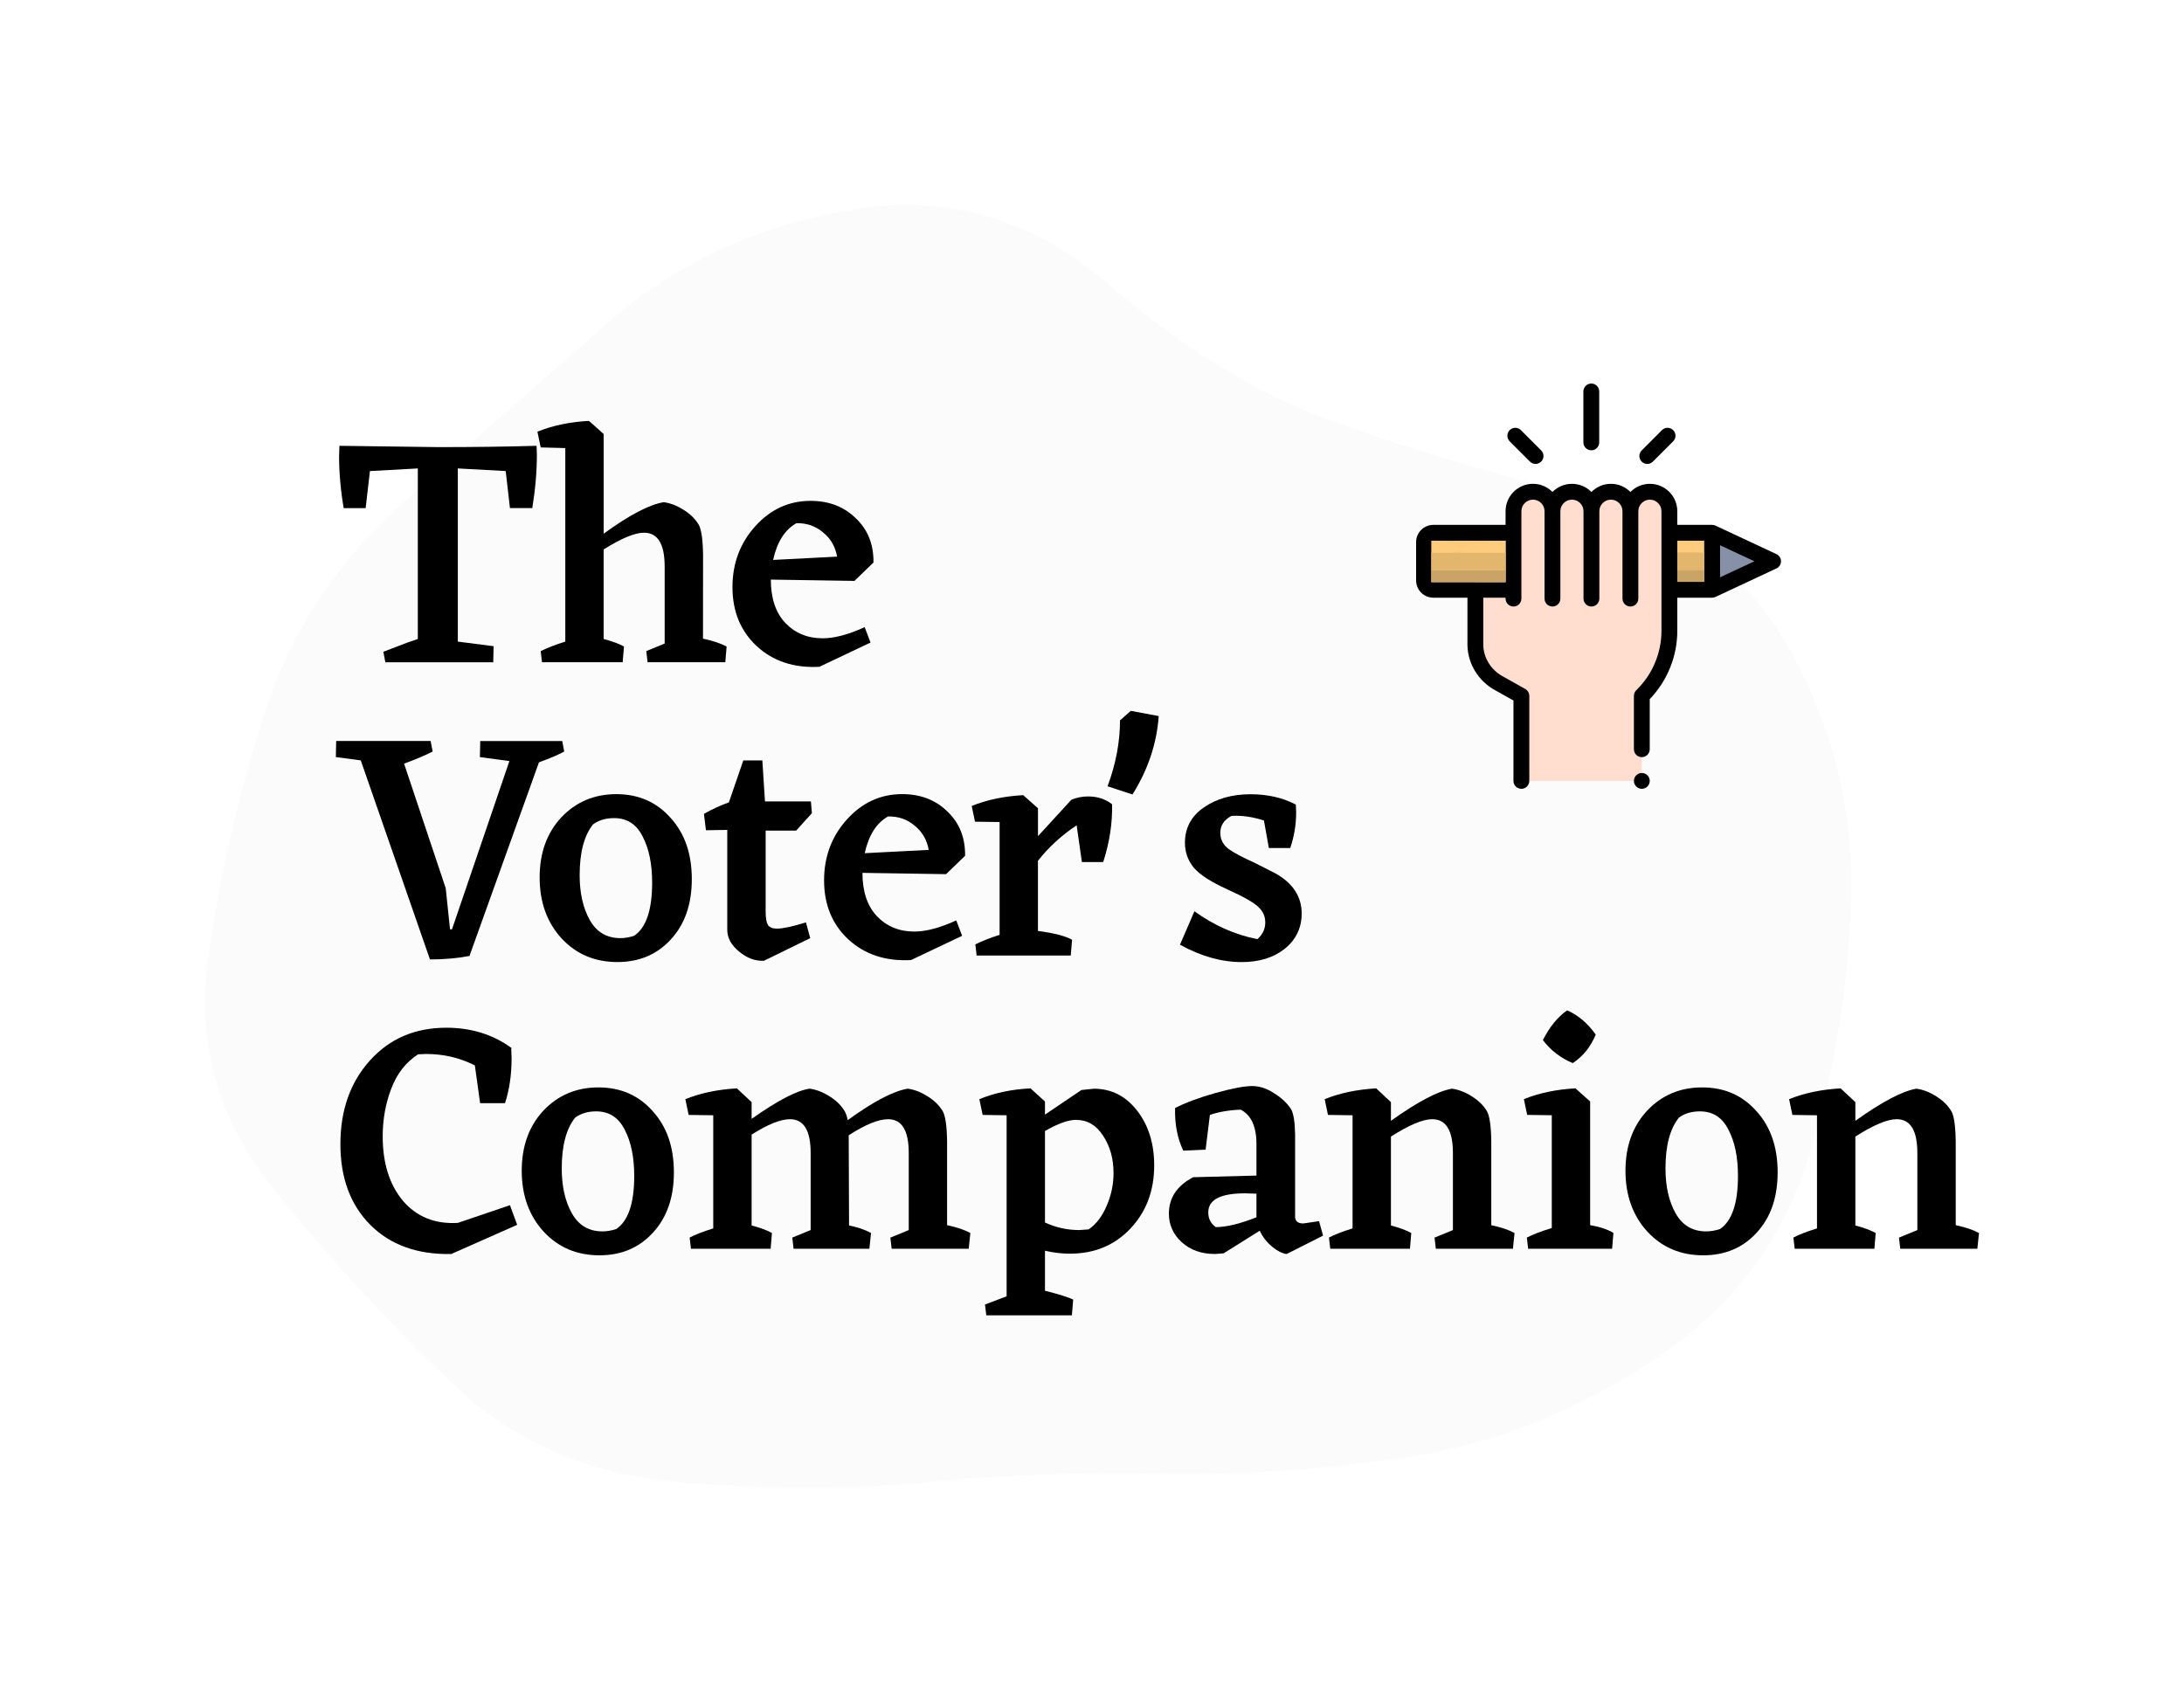
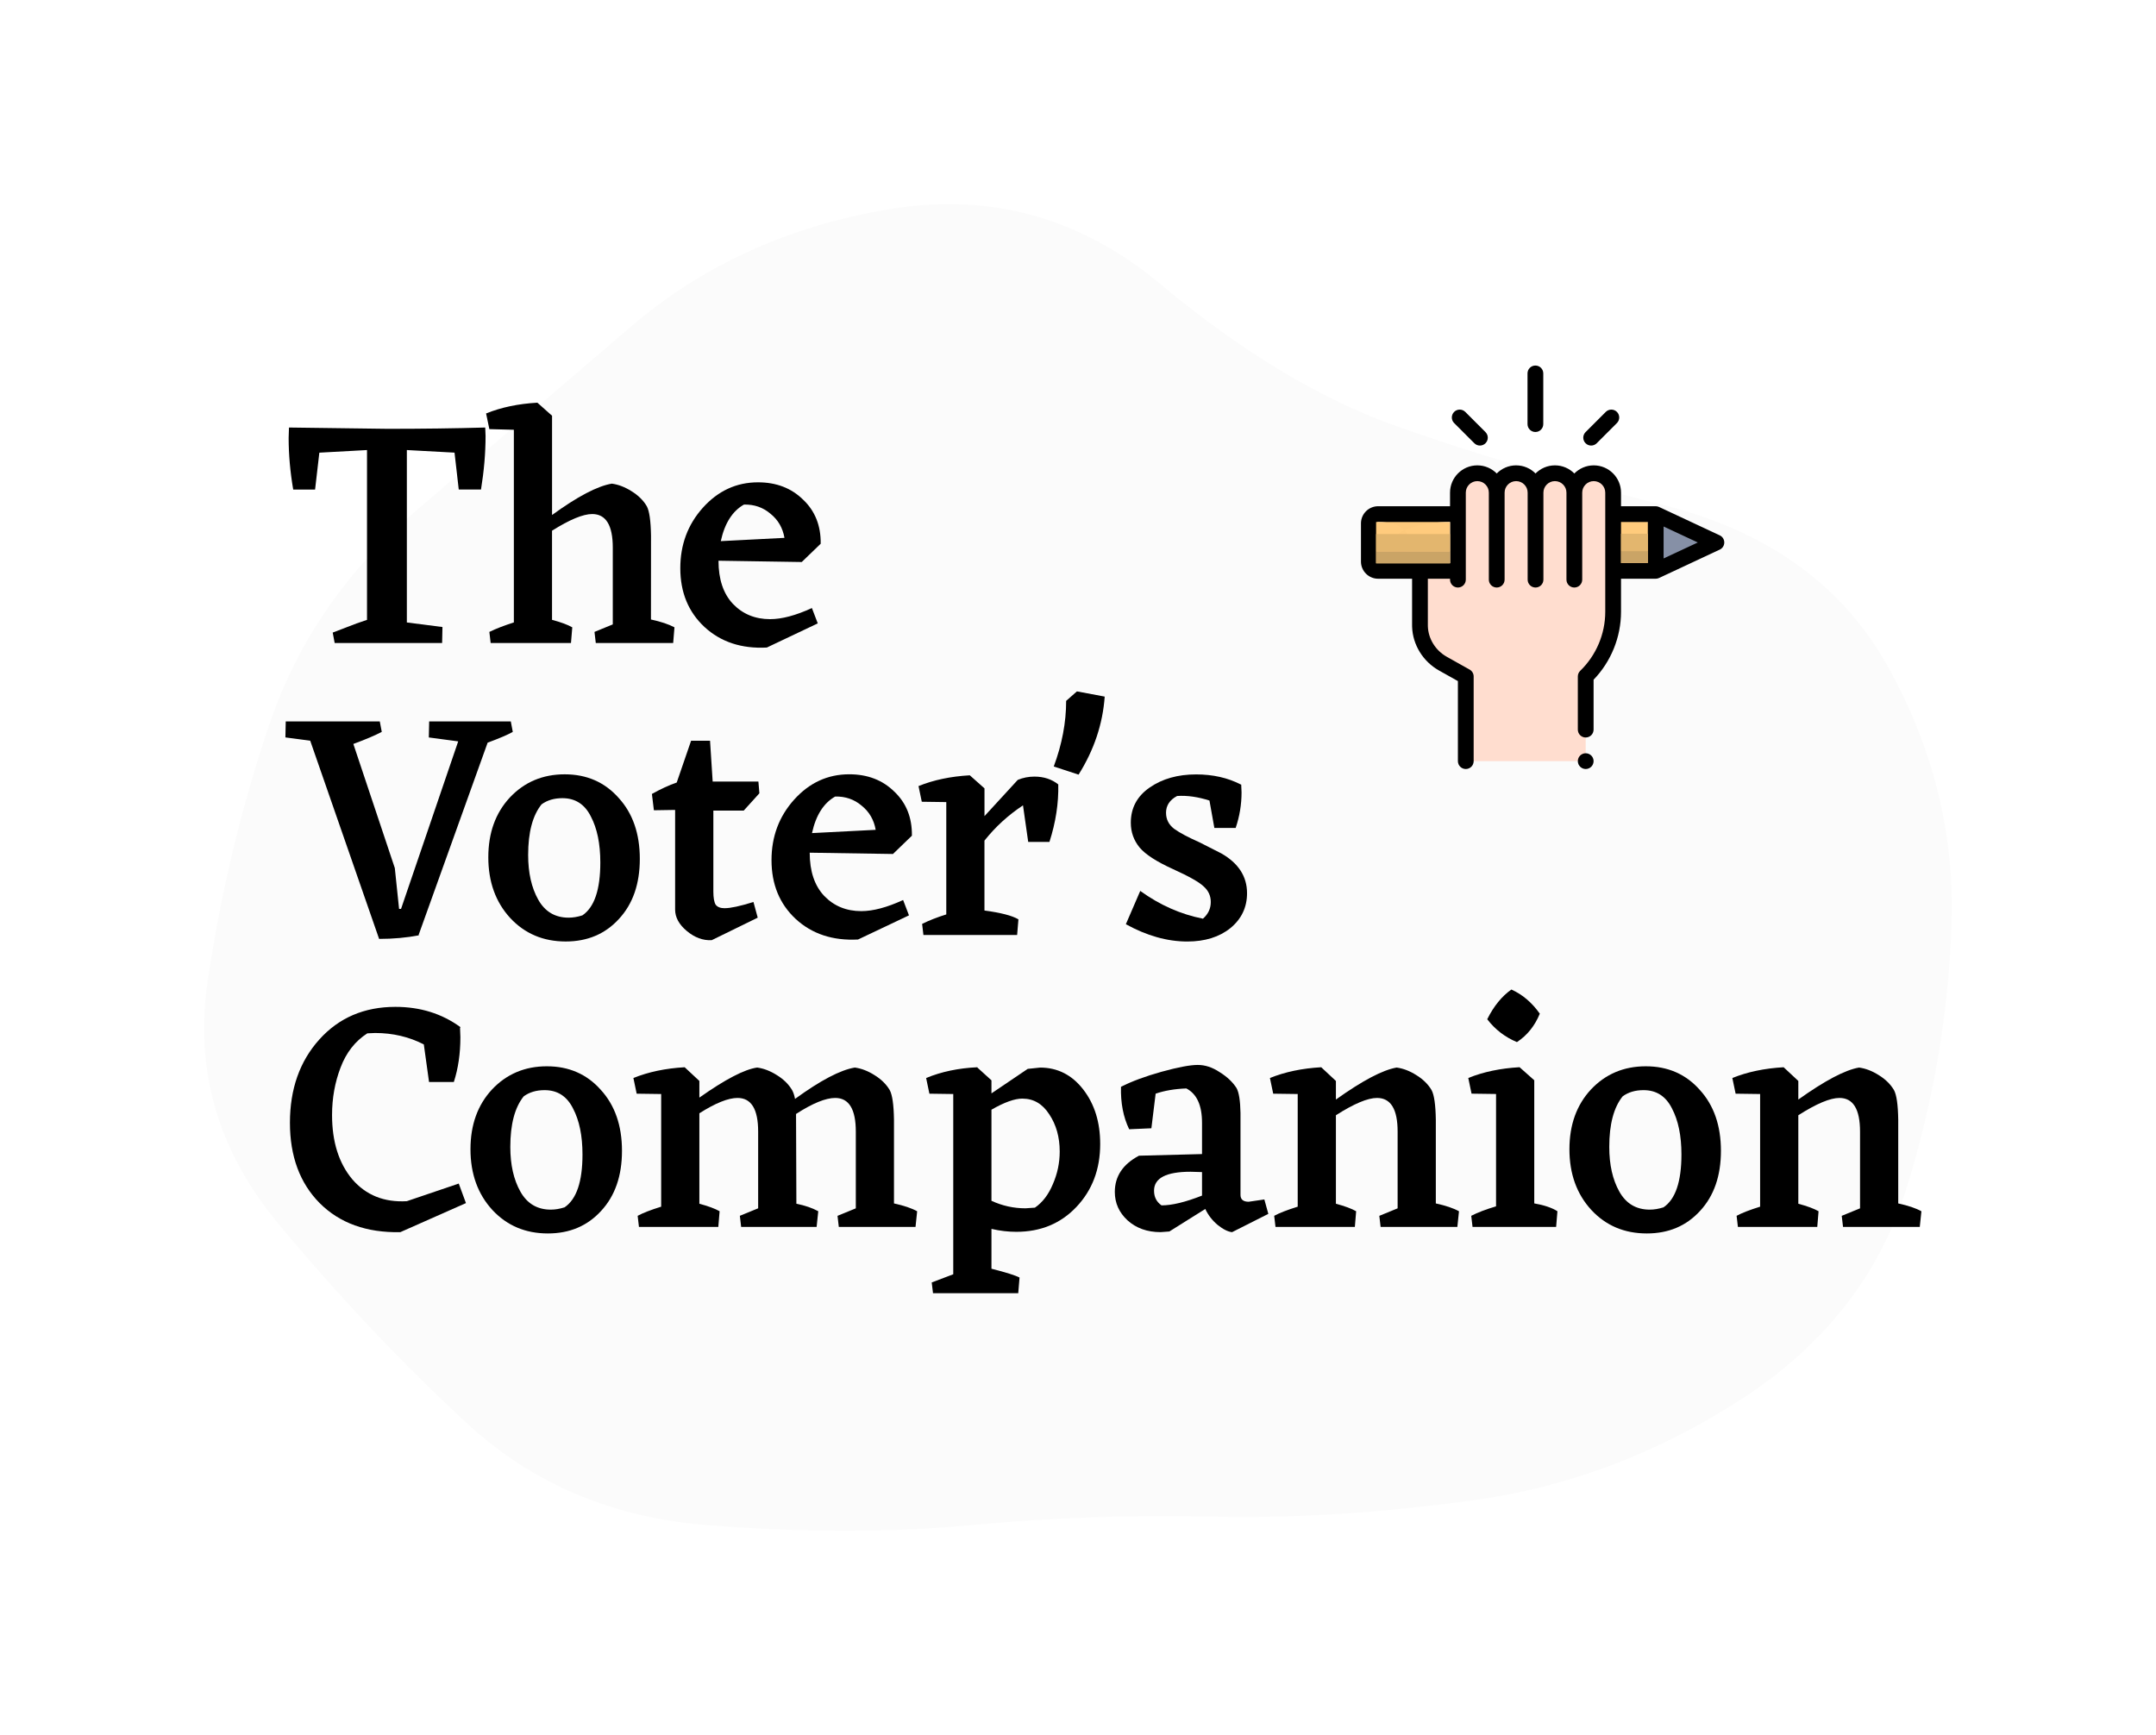
- <svg xmlns="http://www.w3.org/2000/svg" width="266.351" height="206.423" viewBox="0 0 70.472 54.616" version="1.1" id="svg8">
+ <svg xmlns="http://www.w3.org/2000/svg" width="264.081" height="212.514" viewBox="0 0 69.872 56.228" version="1.1" id="svg8">
  <style id="style833" />
  <defs id="defs2">
    <rect x="30.238" y="43.845" width="136.827" height="117.929" id="rect837" />
  </defs>
-   <path fill="#aaacff" d="m 35.689,9.114 q -3.653,-3.125 -8.239,-2.342 -4.585,0.783 -7.877,3.679 -3.291,2.896 -6.492,5.709 -3.201,2.814 -4.479,6.675 -1.278,3.861 -1.88,8.028 -0.602,4.167 2.161,7.575 2.763,3.409 5.739,6.228 2.976,2.82 7.335,3.165 4.358,0.345 8,-0.007 3.641,-0.352 7.305,-0.263 3.663,0.089 7.94,-0.512 4.277,-0.601 8.1,-3.125 3.823,-2.524 5.063,-6.614 1.24,-4.09 1.368,-8.286 0.128,-4.196 -1.946,-8.001 -2.074,-3.805 -6.841,-5.029 -4.767,-1.224 -8.185,-2.489 -3.419,-1.266 -7.072,-4.391 z" id="path1056" style="fill:#fbfbfb;fill-opacity:1;stroke-width:0.109" />
-   <g id="layer1" transform="translate(-19.3922,-29.48548)">
+   <path fill="#aaacff" d="M 37.613,9.211 Q 33.718,5.964 28.83,6.778 23.941,7.591 20.432,10.599 16.922,13.608 13.51,16.531 q -3.413,2.923 -4.776,6.935 -1.363,4.012 -2.005,8.341 -0.641,4.329 2.304,7.87 2.946,3.541 6.119,6.471 3.174,2.929 7.82,3.288 4.647,0.359 8.529,-0.007 3.882,-0.366 7.788,-0.273 3.906,0.092 8.466,-0.532 4.56,-0.625 8.636,-3.247 4.076,-2.622 5.398,-6.871 1.322,-4.249 1.458,-8.608 0.136,-4.359 -2.075,-8.313 -2.211,-3.953 -7.293,-5.225 -5.082,-1.271 -8.727,-2.586 -3.645,-1.315 -7.54,-4.562 z" id="path1056" style="fill:#fbfbfb;fill-opacity:1;stroke-width:0.115" />
+   <g id="layer1" transform="translate(-20.9797,-30.01465)">
    <g aria-label="The Voter's Companion" id="text835" style="font-weight:bold;font-size:10.583px;line-height:0.75;font-family:sans-serif;-inkscape-font-specification:'sans-serif Bold';white-space:pre;shape-inside:url(#rect837)">
      <path d="m 36.705,43.87 0.011,0.275 q 0,0.825 -0.148,1.736 H 35.847 L 35.71,44.685 34.165,44.601 v 5.588 l 1.154,0.148 -0.011,0.519 h -3.482 l -0.064,-0.339 0.773,-0.296 0.339,-0.116 V 44.601 l -1.545,0.085 -0.138,1.196 H 30.482 q -0.148,-0.868 -0.148,-1.672 l 0.011,-0.339 3.196,0.042 q 1.683,0 3.164,-0.042 z" style="font-style:normal;font-variant:normal;font-weight:500;font-stretch:normal;font-family:Eczar;-inkscape-font-specification:'Eczar Medium'" id="path1066" />
      <path d="m 42.076,50.093 q 0.487,0.106 0.762,0.254 l -0.042,0.508 h -2.508 l -0.042,-0.36 0.593,-0.243 V 47.765 q 0,-1.09 -0.667,-1.09 -0.444,0 -1.302,0.54 v 2.889 q 0.434,0.116 0.656,0.243 l -0.042,0.508 h -2.603 l -0.042,-0.36 q 0.328,-0.159 0.794,-0.307 v -6.244 l -0.794,-0.021 -0.106,-0.508 q 0.73,-0.296 1.662,-0.349 l 0.476,0.423 v 3.217 q 1.238,-0.9 1.937,-1.016 0.317,0.042 0.635,0.243 0.328,0.201 0.497,0.487 0.127,0.233 0.138,0.963 z" style="font-style:normal;font-variant:normal;font-weight:500;font-stretch:normal;font-family:Eczar;-inkscape-font-specification:'Eczar Medium'" id="path1068" />
      <path d="m 44.265,48.188 q 0,0.9 0.466,1.397 0.476,0.497 1.206,0.497 0.571,0 1.355,-0.36 l 0.19,0.497 -1.651,0.783 q -1.228,0.064 -2.021,-0.667 -0.783,-0.73 -0.783,-1.905 0,-1.143 0.73,-1.958 0.741,-0.825 1.789,-0.825 0.889,0 1.46,0.561 0.582,0.55 0.571,1.429 l -0.614,0.593 z m 0.825,-1.82 q -0.561,0.317 -0.751,1.185 l 2.064,-0.106 q -0.085,-0.487 -0.455,-0.783 -0.36,-0.307 -0.857,-0.296 z" style="font-style:normal;font-variant:normal;font-weight:500;font-stretch:normal;font-family:Eczar;-inkscape-font-specification:'Eczar Medium'" id="path1070" />
      <path d="m 34.546,60.318 0.011,0.011 q -0.603,0.116 -1.291,0.116 l -2.233,-6.424 -0.804,-0.106 0.011,-0.519 h 3.048 l 0.064,0.339 q -0.317,0.169 -0.921,0.392 l 1.344,4.022 0.138,1.323 h 0.064 l 1.852,-5.429 -0.952,-0.127 0.011,-0.519 h 2.646 l 0.064,0.339 q -0.243,0.138 -0.815,0.349 z" style="font-style:normal;font-variant:normal;font-weight:500;font-stretch:normal;font-family:Eczar;-inkscape-font-specification:'Eczar Medium'" id="path1072" />
      <path d="m 36.805,57.799 q 0,-1.185 0.698,-1.937 0.709,-0.751 1.778,-0.751 1.069,0 1.746,0.762 0.688,0.751 0.688,1.979 0,1.217 -0.677,1.947 -0.667,0.73 -1.725,0.73 -1.09,0 -1.799,-0.762 -0.709,-0.773 -0.709,-1.968 z m 3.048,1.884 q 0.582,-0.392 0.582,-1.714 0,-0.91 -0.307,-1.492 -0.296,-0.593 -0.921,-0.593 -0.402,0 -0.677,0.201 -0.434,0.54 -0.434,1.64 0,0.868 0.328,1.45 0.328,0.582 0.984,0.582 0.212,0 0.444,-0.074 z" style="font-style:normal;font-variant:normal;font-weight:500;font-stretch:normal;font-family:Eczar;-inkscape-font-specification:'Eczar Medium'" id="path1074" />
      <path d="m 44.467,59.45 q 0.286,0 0.931,-0.201 l 0.138,0.508 -1.492,0.73 q -0.423,0.021 -0.804,-0.296 -0.381,-0.317 -0.381,-0.698 V 56.265 l -0.688,0.011 -0.064,-0.529 q 0.434,-0.243 0.804,-0.37 l 0.466,-1.355 h 0.614 l 0.085,1.323 h 1.482 l 0.032,0.381 -0.508,0.561 h -0.984 v 2.625 q 0,0.296 0.074,0.423 0.085,0.116 0.296,0.116 z" style="font-style:normal;font-variant:normal;font-weight:500;font-stretch:normal;font-family:Eczar;-inkscape-font-specification:'Eczar Medium'" id="path1076" />
      <path d="m 47.221,57.651 q 0,0.9 0.466,1.397 0.476,0.497 1.206,0.497 0.571,0 1.355,-0.36 l 0.19,0.497 -1.651,0.783 q -1.228,0.064 -2.021,-0.667 -0.783,-0.73 -0.783,-1.905 0,-1.143 0.73,-1.958 0.741,-0.825 1.789,-0.825 0.889,0 1.46,0.561 0.582,0.55 0.571,1.429 l -0.614,0.593 z m 0.825,-1.82 q -0.561,0.317 -0.751,1.185 l 2.064,-0.106 q -0.085,-0.487 -0.455,-0.783 -0.36,-0.307 -0.857,-0.296 z" style="font-style:normal;font-variant:normal;font-weight:500;font-stretch:normal;font-family:Eczar;-inkscape-font-specification:'Eczar Medium'" id="path1078" />
      <path d="m 55.276,55.439 q 0.021,0.91 -0.286,1.863 H 54.302 l -0.169,-1.185 q -0.72,0.476 -1.249,1.143 v 2.265 q 0.794,0.106 1.101,0.286 l -0.042,0.508 h -3.037 l -0.042,-0.36 q 0.339,-0.169 0.783,-0.307 v -3.641 l -0.794,-0.011 -0.106,-0.508 q 0.73,-0.296 1.662,-0.349 l 0.476,0.423 v 0.9 l 1.079,-1.175 q 0.254,-0.106 0.54,-0.106 0.455,0 0.773,0.254 z" style="font-style:normal;font-variant:normal;font-weight:500;font-stretch:normal;font-family:Eczar;-inkscape-font-specification:'Eczar Medium'" id="path1080" />
      <path d="m 55.13,54.857 q 0.402,-1.079 0.402,-2.127 l 0.349,-0.307 0.9,0.169 q -0.095,1.333 -0.847,2.529 z" style="font-style:normal;font-variant:normal;font-weight:500;font-stretch:normal;font-family:Eczar;-inkscape-font-specification:'Eczar Medium'" id="path1082" />
      <path d="m 58.769,56.36 q 0,0.317 0.265,0.519 0.265,0.191 0.815,0.434 l 0.709,0.36 q 0.836,0.476 0.836,1.291 0,0.688 -0.54,1.132 -0.54,0.434 -1.397,0.434 -0.974,0 -1.99,-0.561 l 0.466,-1.079 q 0.952,0.688 2.032,0.9 0.254,-0.222 0.254,-0.54 0,-0.296 -0.222,-0.497 -0.212,-0.212 -1.005,-0.571 -0.794,-0.36 -1.079,-0.698 -0.286,-0.349 -0.286,-0.804 0,-0.72 0.614,-1.143 0.614,-0.423 1.503,-0.423 0.815,0 1.45,0.328 h 0.011 l 0.011,0.254 q 0,0.593 -0.191,1.154 H 60.335 l -0.159,-0.889 q -0.561,-0.18 -1.048,-0.148 -0.36,0.19 -0.36,0.55 z" style="font-style:normal;font-variant:normal;font-weight:500;font-stretch:normal;font-family:Eczar;-inkscape-font-specification:'Eczar Medium'" id="path1084" />
      <path d="m 36.08,69.008 -2.127,0.942 q -1.64,0.032 -2.614,-0.942 -0.963,-0.974 -0.963,-2.603 0,-1.64 0.952,-2.699 0.952,-1.058 2.466,-1.058 1.206,0 2.106,0.656 l -0.011,0.032 0.011,0.296 q 0,0.794 -0.212,1.45 H 34.884 l -0.169,-1.217 q -0.72,-0.37 -1.577,-0.37 l -0.254,0.011 q -0.593,0.381 -0.868,1.111 -0.275,0.72 -0.275,1.535 0,1.302 0.656,2.085 0.667,0.773 1.767,0.709 l 1.683,-0.571 z" style="font-style:normal;font-variant:normal;font-weight:500;font-stretch:normal;font-family:Eczar;-inkscape-font-specification:'Eczar Medium'" id="path1086" />
      <path d="m 36.227,67.262 q 0,-1.185 0.698,-1.937 0.709,-0.751 1.778,-0.751 1.069,0 1.746,0.762 0.688,0.751 0.688,1.979 0,1.217 -0.677,1.947 -0.667,0.73 -1.725,0.73 -1.09,0 -1.799,-0.762 -0.709,-0.773 -0.709,-1.968 z m 3.048,1.884 q 0.582,-0.392 0.582,-1.714 0,-0.91 -0.307,-1.492 -0.296,-0.593 -0.921,-0.593 -0.402,0 -0.677,0.201 -0.434,0.54 -0.434,1.64 0,0.868 0.328,1.45 0.328,0.582 0.984,0.582 0.212,0 0.444,-0.074 z" style="font-style:normal;font-variant:normal;font-weight:500;font-stretch:normal;font-family:Eczar;-inkscape-font-specification:'Eczar Medium'" id="path1088" />
      <path d="m 49.952,69.019 q 0.487,0.106 0.751,0.254 l -0.053,0.508 H 48.164 l -0.042,-0.36 0.593,-0.243 V 66.69 q 0,-1.09 -0.667,-1.09 -0.466,0 -1.27,0.519 l 0.011,2.91 q 0.423,0.085 0.709,0.243 l -0.053,0.508 H 44.999 l -0.042,-0.36 0.593,-0.243 V 66.69 q 0,-1.09 -0.667,-1.09 -0.455,0 -1.238,0.497 v 2.932 q 0.434,0.116 0.656,0.243 l -0.042,0.508 H 41.687 l -0.042,-0.36 q 0.254,-0.138 0.762,-0.296 v -3.651 l -0.794,-0.011 -0.106,-0.508 q 0.73,-0.296 1.662,-0.349 l 0.476,0.444 v 0.54 q 1.259,-0.889 1.873,-0.974 0.317,0.042 0.635,0.243 0.328,0.201 0.497,0.487 0.064,0.116 0.095,0.286 1.238,-0.9 1.937,-1.016 0.317,0.042 0.635,0.243 0.328,0.201 0.497,0.487 0.127,0.233 0.138,0.963 z" style="font-style:normal;font-variant:normal;font-weight:500;font-stretch:normal;font-family:Eczar;-inkscape-font-specification:'Eczar Medium'" id="path1090" />
      <path d="m 53.915,69.939 q -0.392,0 -0.804,-0.095 v 1.291 q 0.709,0.18 0.91,0.286 l -0.042,0.508 h -2.762 l -0.042,-0.349 0.698,-0.265 V 65.473 l -0.773,-0.011 -0.106,-0.508 q 0.741,-0.307 1.662,-0.349 v 0.011 l 0.455,0.413 v 0.423 l 1.175,-0.794 0.402,-0.042 q 0.847,0 1.397,0.709 0.55,0.709 0.55,1.767 0,1.228 -0.773,2.043 -0.762,0.804 -1.947,0.804 z m 0.201,-4.318 q -0.381,0 -1.005,0.36 v 2.953 q 0.529,0.243 1.101,0.243 l 0.307,-0.021 q 0.37,-0.254 0.582,-0.762 0.222,-0.508 0.222,-1.058 0,-0.698 -0.339,-1.206 -0.328,-0.508 -0.868,-0.508 z" style="font-style:normal;font-variant:normal;font-weight:500;font-stretch:normal;font-family:Eczar;-inkscape-font-specification:'Eczar Medium'" id="path1092" />
      <path d="m 62.084,69.357 -1.175,0.593 q -0.201,-0.021 -0.466,-0.233 -0.265,-0.222 -0.402,-0.519 l -1.164,0.73 -0.286,0.021 q -0.646,0 -1.069,-0.381 -0.413,-0.381 -0.413,-0.921 0,-0.762 0.783,-1.175 l 2.043,-0.053 v -1.016 q 0,-0.847 -0.508,-1.111 -0.561,0.021 -0.995,0.169 l -0.138,1.122 -0.72,0.032 q -0.286,-0.593 -0.265,-1.376 0.519,-0.265 1.312,-0.487 0.804,-0.222 1.175,-0.222 0.36,0 0.709,0.233 0.36,0.222 0.55,0.519 0.116,0.212 0.127,0.804 v 2.656 q 0,0.222 0.265,0.222 l 0.508,-0.074 z m -3.461,-0.275 q 0.508,0 1.312,-0.317 V 68.003 l -0.37,-0.011 q -1.185,0 -1.185,0.614 0,0.307 0.243,0.476 z" style="font-style:normal;font-variant:normal;font-weight:500;font-stretch:normal;font-family:Eczar;-inkscape-font-specification:'Eczar Medium'" id="path1094" />
      <path d="m 67.512,69.019 q 0.487,0.106 0.751,0.254 l -0.053,0.508 h -2.487 l -0.042,-0.36 0.593,-0.243 V 66.69 q 0,-1.09 -0.667,-1.09 -0.455,0 -1.333,0.561 v 2.868 q 0.434,0.116 0.656,0.243 l -0.042,0.508 h -2.572 l -0.042,-0.36 q 0.254,-0.138 0.762,-0.296 v -3.651 l -0.794,-0.011 -0.106,-0.508 q 0.73,-0.296 1.662,-0.349 l 0.476,0.444 v 0.603 q 1.291,-0.921 1.968,-1.037 0.317,0.042 0.635,0.243 0.328,0.201 0.497,0.487 0.127,0.233 0.138,0.963 z" style="font-style:normal;font-variant:normal;font-weight:500;font-stretch:normal;font-family:Eczar;-inkscape-font-specification:'Eczar Medium'" id="path1096" />
      <path d="m 70.141,63.79 q -0.582,-0.243 -0.963,-0.741 0.317,-0.635 0.783,-0.963 0.54,0.243 0.921,0.783 -0.243,0.593 -0.741,0.921 z m 0.561,5.228 q 0.487,0.085 0.751,0.254 l -0.042,0.508 H 68.702 l -0.042,-0.36 q 0.307,-0.159 0.804,-0.307 v -3.641 l -0.794,-0.011 -0.106,-0.508 q 0.73,-0.296 1.662,-0.349 l 0.476,0.423 z" style="font-style:normal;font-variant:normal;font-weight:500;font-stretch:normal;font-family:Eczar;-inkscape-font-specification:'Eczar Medium'" id="path1098" />
      <path d="m 71.842,67.262 q 0,-1.185 0.698,-1.937 0.709,-0.751 1.778,-0.751 1.069,0 1.746,0.762 0.688,0.751 0.688,1.979 0,1.217 -0.677,1.947 -0.667,0.73 -1.725,0.73 -1.09,0 -1.799,-0.762 -0.709,-0.773 -0.709,-1.968 z m 3.048,1.884 q 0.582,-0.392 0.582,-1.714 0,-0.91 -0.307,-1.492 -0.296,-0.593 -0.921,-0.593 -0.402,0 -0.677,0.201 -0.434,0.54 -0.434,1.64 0,0.868 0.328,1.45 0.328,0.582 0.984,0.582 0.212,0 0.444,-0.074 z" style="font-style:normal;font-variant:normal;font-weight:500;font-stretch:normal;font-family:Eczar;-inkscape-font-specification:'Eczar Medium'" id="path1100" />
      <path d="m 82.498,69.019 q 0.487,0.106 0.751,0.254 l -0.053,0.508 h -2.487 l -0.042,-0.36 0.593,-0.243 V 66.69 q 0,-1.09 -0.667,-1.09 -0.455,0 -1.333,0.561 v 2.868 q 0.434,0.116 0.656,0.243 l -0.042,0.508 h -2.572 l -0.042,-0.36 q 0.254,-0.138 0.762,-0.296 v -3.651 l -0.794,-0.011 -0.106,-0.508 q 0.73,-0.296 1.662,-0.349 l 0.476,0.444 v 0.603 q 1.291,-0.921 1.968,-1.037 0.317,0.042 0.635,0.243 0.328,0.201 0.497,0.487 0.127,0.233 0.138,0.963 z" style="font-style:normal;font-variant:normal;font-weight:500;font-stretch:normal;font-family:Eczar;-inkscape-font-specification:'Eczar Medium'" id="path1102" />
    </g>
  </g>
-   <g id="g985" transform="matrix(0.02554145,0,0,0.02554145,44.81262,12.3763)">
+   <g id="g985" transform="matrix(0.02554145,0,0,0.02554145,43.22512,11.84713)">
    <path d="m 398.5,198.539 -59.023,-10 v 72 l 59.023,-10 63.391,-26 z" id="path4381" style="fill:#ffcb7c" />
    <path d="M 167.5,502 V 394.559 l -28.988,-16.25 c -17.152,-9.621 -28.473,-27.375 -29.113,-47.031 -0.019,-0.617 -0.031,-1.238 -0.031,-1.855 v -68.883 h 48.156 v 11.156 -110.398 c 0,-13.598 11.02,-24.617 24.617,-24.617 13.598,0 24.621,11.02 24.621,24.617 V 271.695 161.297 c 0,-13.598 11.02,-24.617 24.617,-24.617 13.598,0 24.617,11.02 24.617,24.617 V 271.695 161.297 c 0,-13.598 11.023,-24.617 24.621,-24.617 13.598,0 24.617,11.02 24.617,24.617 V 271.695 161.297 c 0,-13.598 11.023,-24.617 24.621,-24.617 13.598,0 24.617,11.02 24.617,24.617 v 151.234 c 0,30.93 -12.562,60.535 -34.809,82.027 V 502 Z m 0,0" fill="#ffddcf" id="path4383" />
    <path d="m 488.5,224.539 -77,-36 v 72 z m 0,0" id="path4385" style="fill:#8690a6" />
    <path d="m 489.734,215.48 -77,-36 c -1.324,-0.621 -2.77,-0.941 -4.234,-0.941 h -44.023 v -17.242 c 0,-19.09 -15.527,-34.617 -34.617,-34.617 -9.625,0 -18.34,3.949 -24.621,10.309 -6.277,-6.359 -14.996,-10.309 -24.617,-10.309 -9.625,0 -18.34,3.949 -24.621,10.309 -6.281,-6.359 -14.996,-10.309 -24.617,-10.309 -9.625,0 -18.34,3.949 -24.621,10.309 -6.281,-6.359 -14.996,-10.309 -24.617,-10.309 -19.09,0 -34.621,15.527 -34.621,34.617 v 17.242 H 56.27 c -12.004,0 -21.77,9.766 -21.77,21.77 v 48.461 c 0,12.004 9.766,21.77 21.77,21.77 h 43.102 v 58.883 c 0,0.73 0.012,1.461 0.035,2.184 0.742,22.773 13.852,44.008 34.215,55.426 L 157.5,400.422 V 502 c 0,5.523 4.48,10 10,10 5.523,0 10,-4.477 10,-10 V 394.559 c 0,-3.617 -1.953,-6.953 -5.109,-8.723 l -28.988,-16.25 c -14.293,-8.016 -23.492,-22.816 -24.008,-38.641 -0.016,-0.508 -0.023,-1.016 -0.023,-1.523 v -58.883 h 28.152 v 1.156 c 0,5.523 4.48,10 10,10 5.523,0 10,-4.477 10,-10 V 161.297 c 0,-8.062 6.559,-14.617 14.621,-14.617 8.059,0 14.617,6.559 14.617,14.617 v 110.398 c 0,5.523 4.477,10 10,10 5.523,0 10,-4.477 10,-10 V 161.297 c 0,-8.062 6.559,-14.617 14.621,-14.617 8.059,0 14.617,6.555 14.617,14.617 v 110.398 c 0,5.523 4.477,10 10,10 5.523,0 10,-4.477 10,-10 V 161.297 c 0,-8.062 6.559,-14.617 14.617,-14.617 8.062,0 14.621,6.559 14.621,14.617 v 110.398 c 0,5.523 4.48,10 10,10 5.523,0 10,-4.477 10,-10 V 161.297 c 0,-8.062 6.559,-14.617 14.621,-14.617 8.059,0 14.617,6.559 14.617,14.617 v 151.234 c 0,28.062 -11.574,55.34 -31.758,74.836 -1.949,1.887 -3.055,4.48 -3.055,7.191 V 462 c 0,5.523 4.48,10 10,10 5.523,0 10,-4.477 10,-10 v -63.305 c 22.176,-22.992 34.812,-54.148 34.812,-86.164 V 270.539 H 408.5 c 1.465,0 2.91,-0.32 4.234,-0.941 l 77,-36 c 3.52,-1.645 5.766,-5.176 5.766,-9.059 0,-3.883 -2.246,-7.414 -5.766,-9.059 z M 56.27,198.539 c 57.239,0.266 48.419,52 0,52 -0.977,0 -1.77,-0.793 -1.77,-1.77 v -48.461 c 0,-0.977 0.793,-1.77 1.77,-1.77 m 91.254,0 v 52 h -38.156 c -76.178,-17.173 -26.096,-52 38.156,-52 m 216.953,0 H 398.5 v 52 H 364.477 Z M 418.5,244.824 v -40.57 l 43.391,20.285 z" id="path4387" />
    <path d="m 255.832,84.34 c 5.52,0 10,-4.48 10,-10 V 10 c 0,-5.523 -4.48,-10 -10,-10 -5.523,0 -10,4.477 -10,10 v 64.34 c 0,5.52 4.477,10 10,10 z m 0,0" id="path4389" />
    <path d="m 178.359,98.621 c 1.953,1.953 4.512,2.93 7.07,2.93 2.559,0 5.117,-0.977 7.07,-2.93 3.906,-3.902 3.906,-10.234 0,-14.141 L 166.871,58.848 c -3.902,-3.902 -10.234,-3.902 -14.145,0 -3.902,3.906 -3.902,10.238 0,14.145 z m 0,0" id="path4391" />
    <path d="m 326.57,101.551 c 2.559,0 5.117,-0.977 7.07,-2.93 l 25.629,-25.629 c 3.906,-3.906 3.906,-10.238 0,-14.145 -3.906,-3.902 -10.234,-3.902 -14.141,0 l -25.633,25.633 c -3.902,3.906 -3.902,10.238 0,14.141 1.953,1.953 4.516,2.93 7.074,2.93 z m 0,0" id="path4393" />
    <path d="m 319.672,492 c -2.641,0 -5.211,1.07 -7.07,2.93 -1.871,1.859 -2.93,4.441 -2.93,7.07 0,2.629 1.059,5.211 2.93,7.07 1.859,1.859 4.43,2.93 7.07,2.93 2.629,0 5.207,-1.07 7.066,-2.93 1.859,-1.859 2.934,-4.441 2.934,-7.07 0,-2.629 -1.07,-5.211 -2.934,-7.07 C 324.879,493.07 322.301,492 319.672,492 Z m 0,0" id="path4395" />
    <rect style="opacity:0.99;fill:#ffcb7c;fill-opacity:1;stroke:none;stroke-width:0.651;stroke-linecap:round;stroke-miterlimit:4;stroke-dasharray:none;stroke-dashoffset:0;stroke-opacity:1" id="rect4948" width="93.829" height="52.421" x="53.695" y="198.539" />
    <rect style="opacity:0.99;fill:#caa366;fill-opacity:1;stroke:none;stroke-width:0.74;stroke-linecap:round;stroke-miterlimit:4;stroke-dasharray:none;stroke-dashoffset:0;stroke-opacity:1" id="rect820" width="93.829" height="15.091" x="53.695" y="235.869" />
    <rect style="opacity:0.99;fill:#caa366;fill-opacity:1;stroke:none;stroke-width:0.446;stroke-linecap:round;stroke-miterlimit:4;stroke-dasharray:none;stroke-dashoffset:0;stroke-opacity:1" id="rect820-3" width="34.032" height="15.091" x="364.477" y="235.448" />
    <rect style="opacity:0.99;fill:#e3b56e;fill-opacity:1;stroke:none;stroke-width:0.894;stroke-linecap:round;stroke-miterlimit:4;stroke-dasharray:none;stroke-dashoffset:0;stroke-opacity:1" id="rect820-7" width="93.829" height="21.994" x="53.695" y="213.875" />
    <rect style="opacity:0.99;fill:#e3b56e;fill-opacity:1;stroke:none;stroke-width:0.538;stroke-linecap:round;stroke-miterlimit:4;stroke-dasharray:none;stroke-dashoffset:0;stroke-opacity:1" id="rect820-7-1" width="34.032" height="21.994" x="364.477" y="213.454" />
  </g>
</svg>
